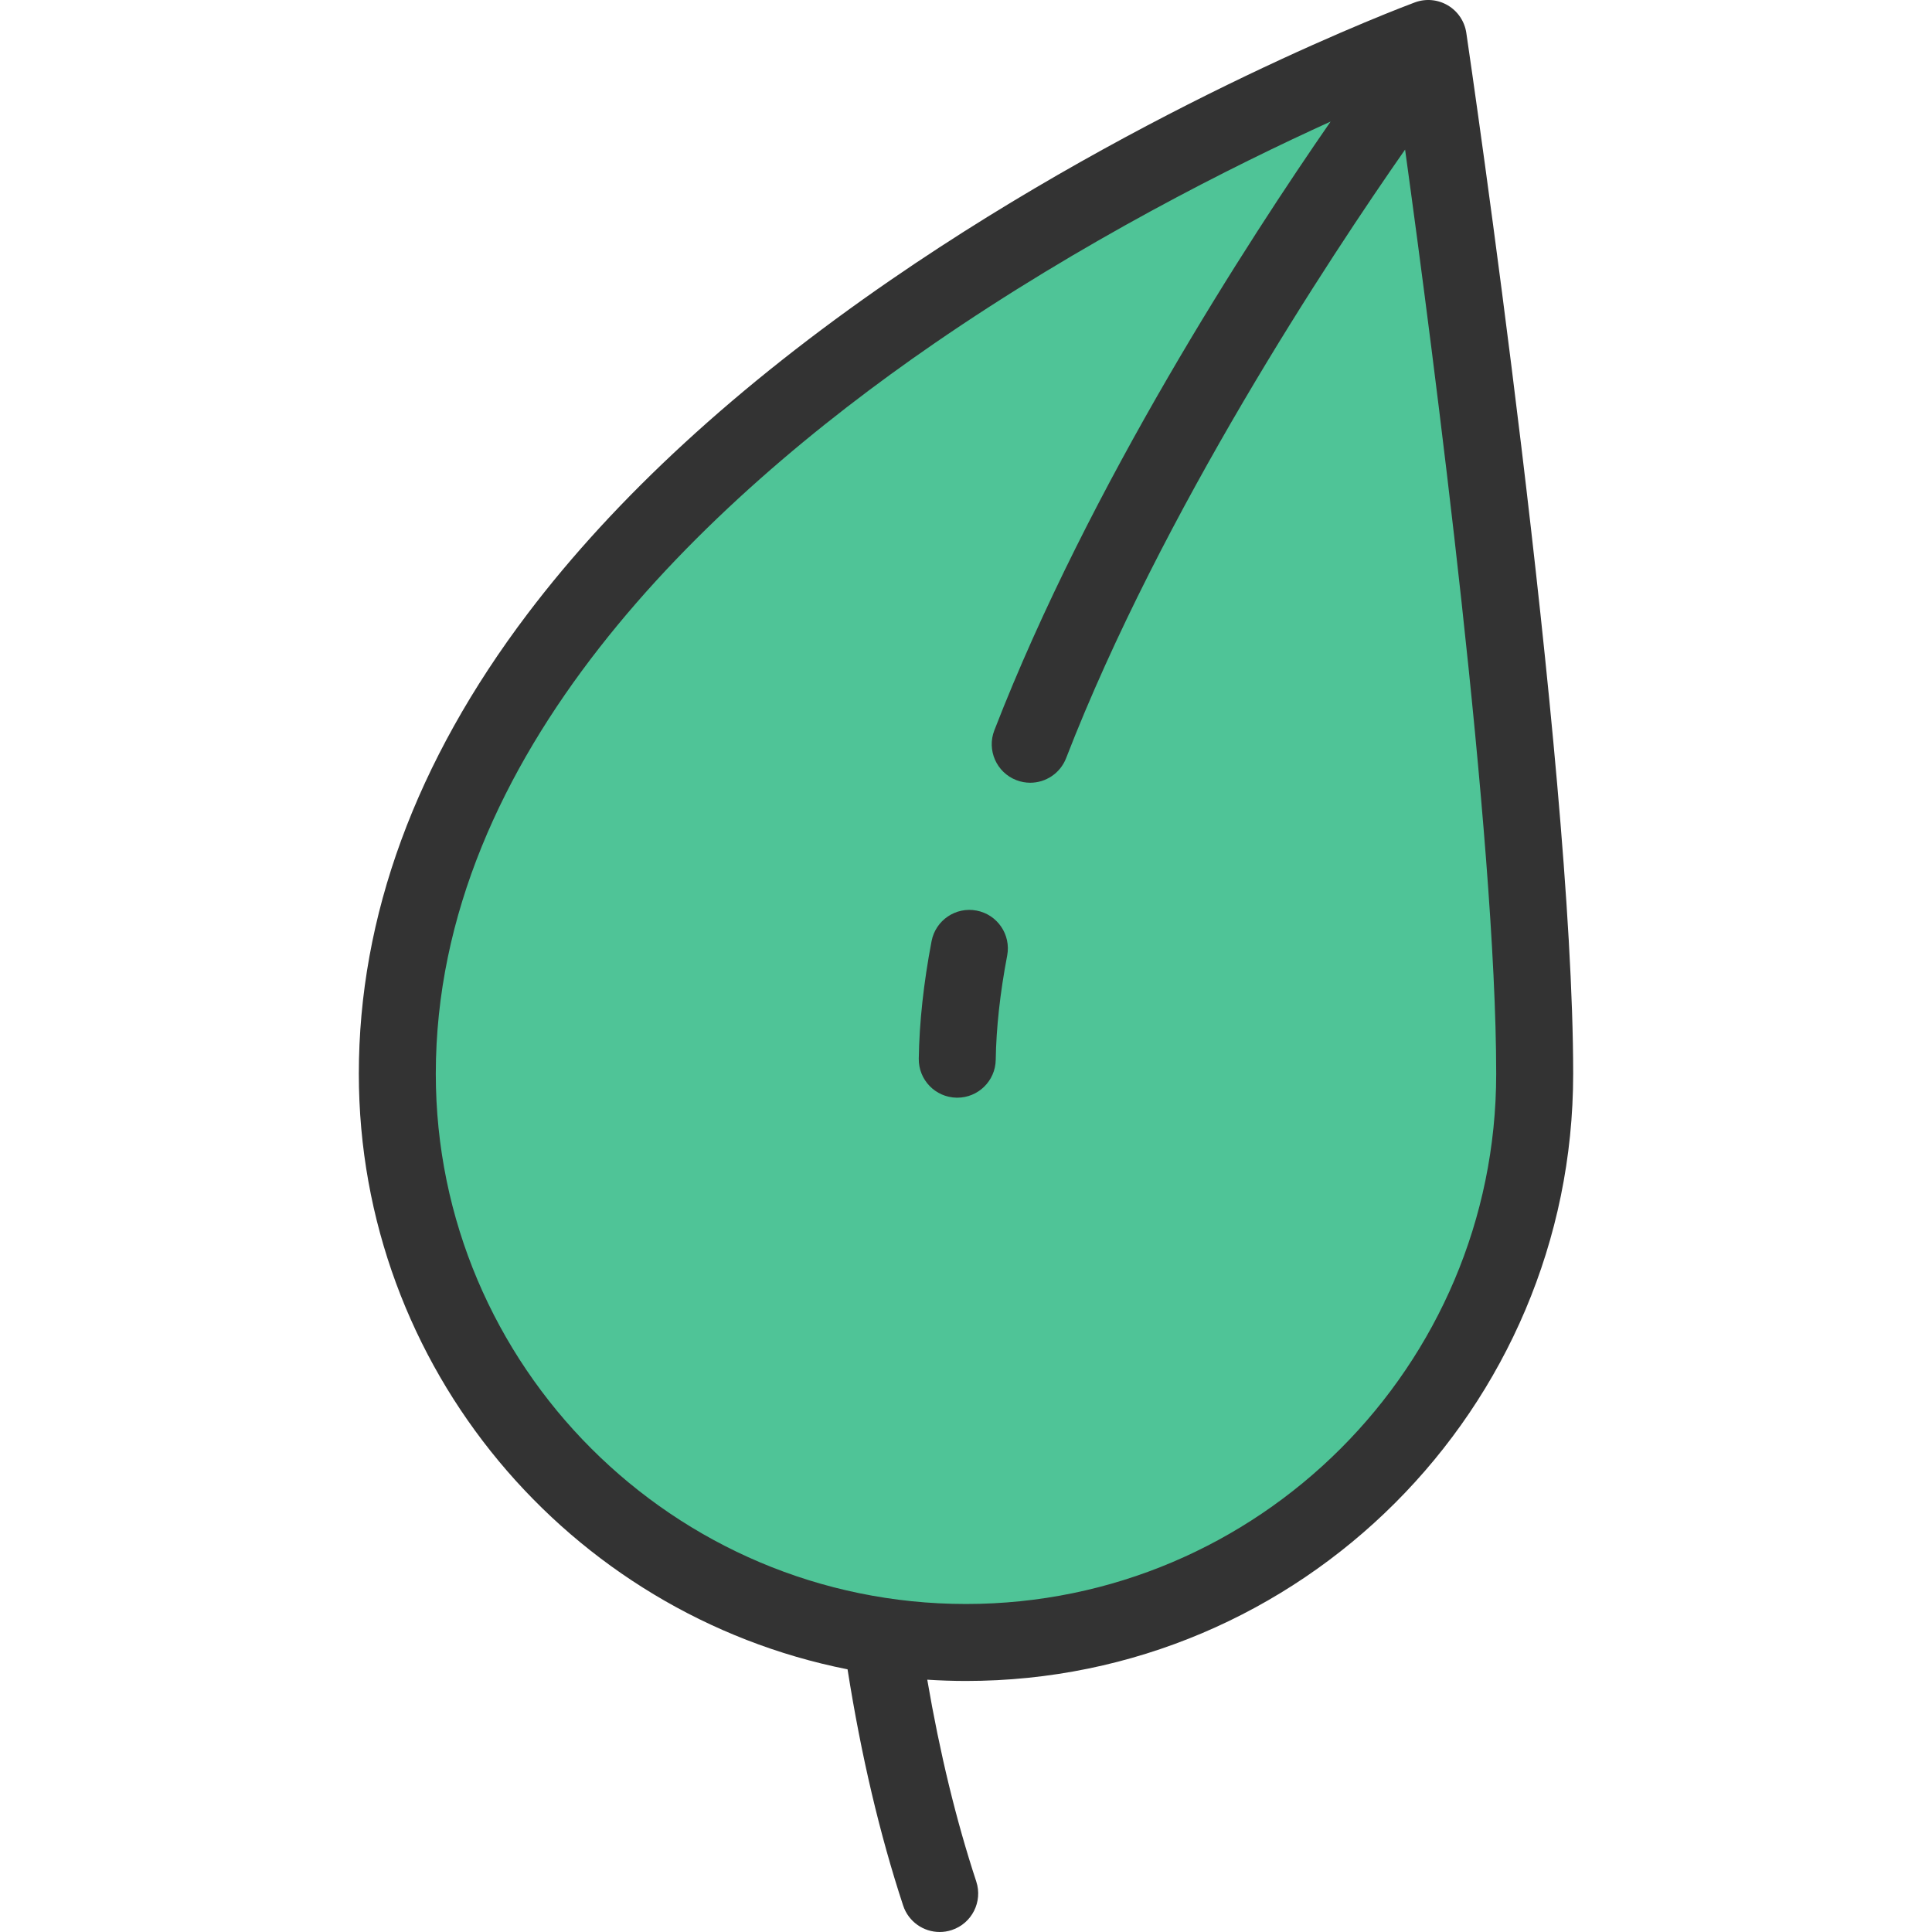
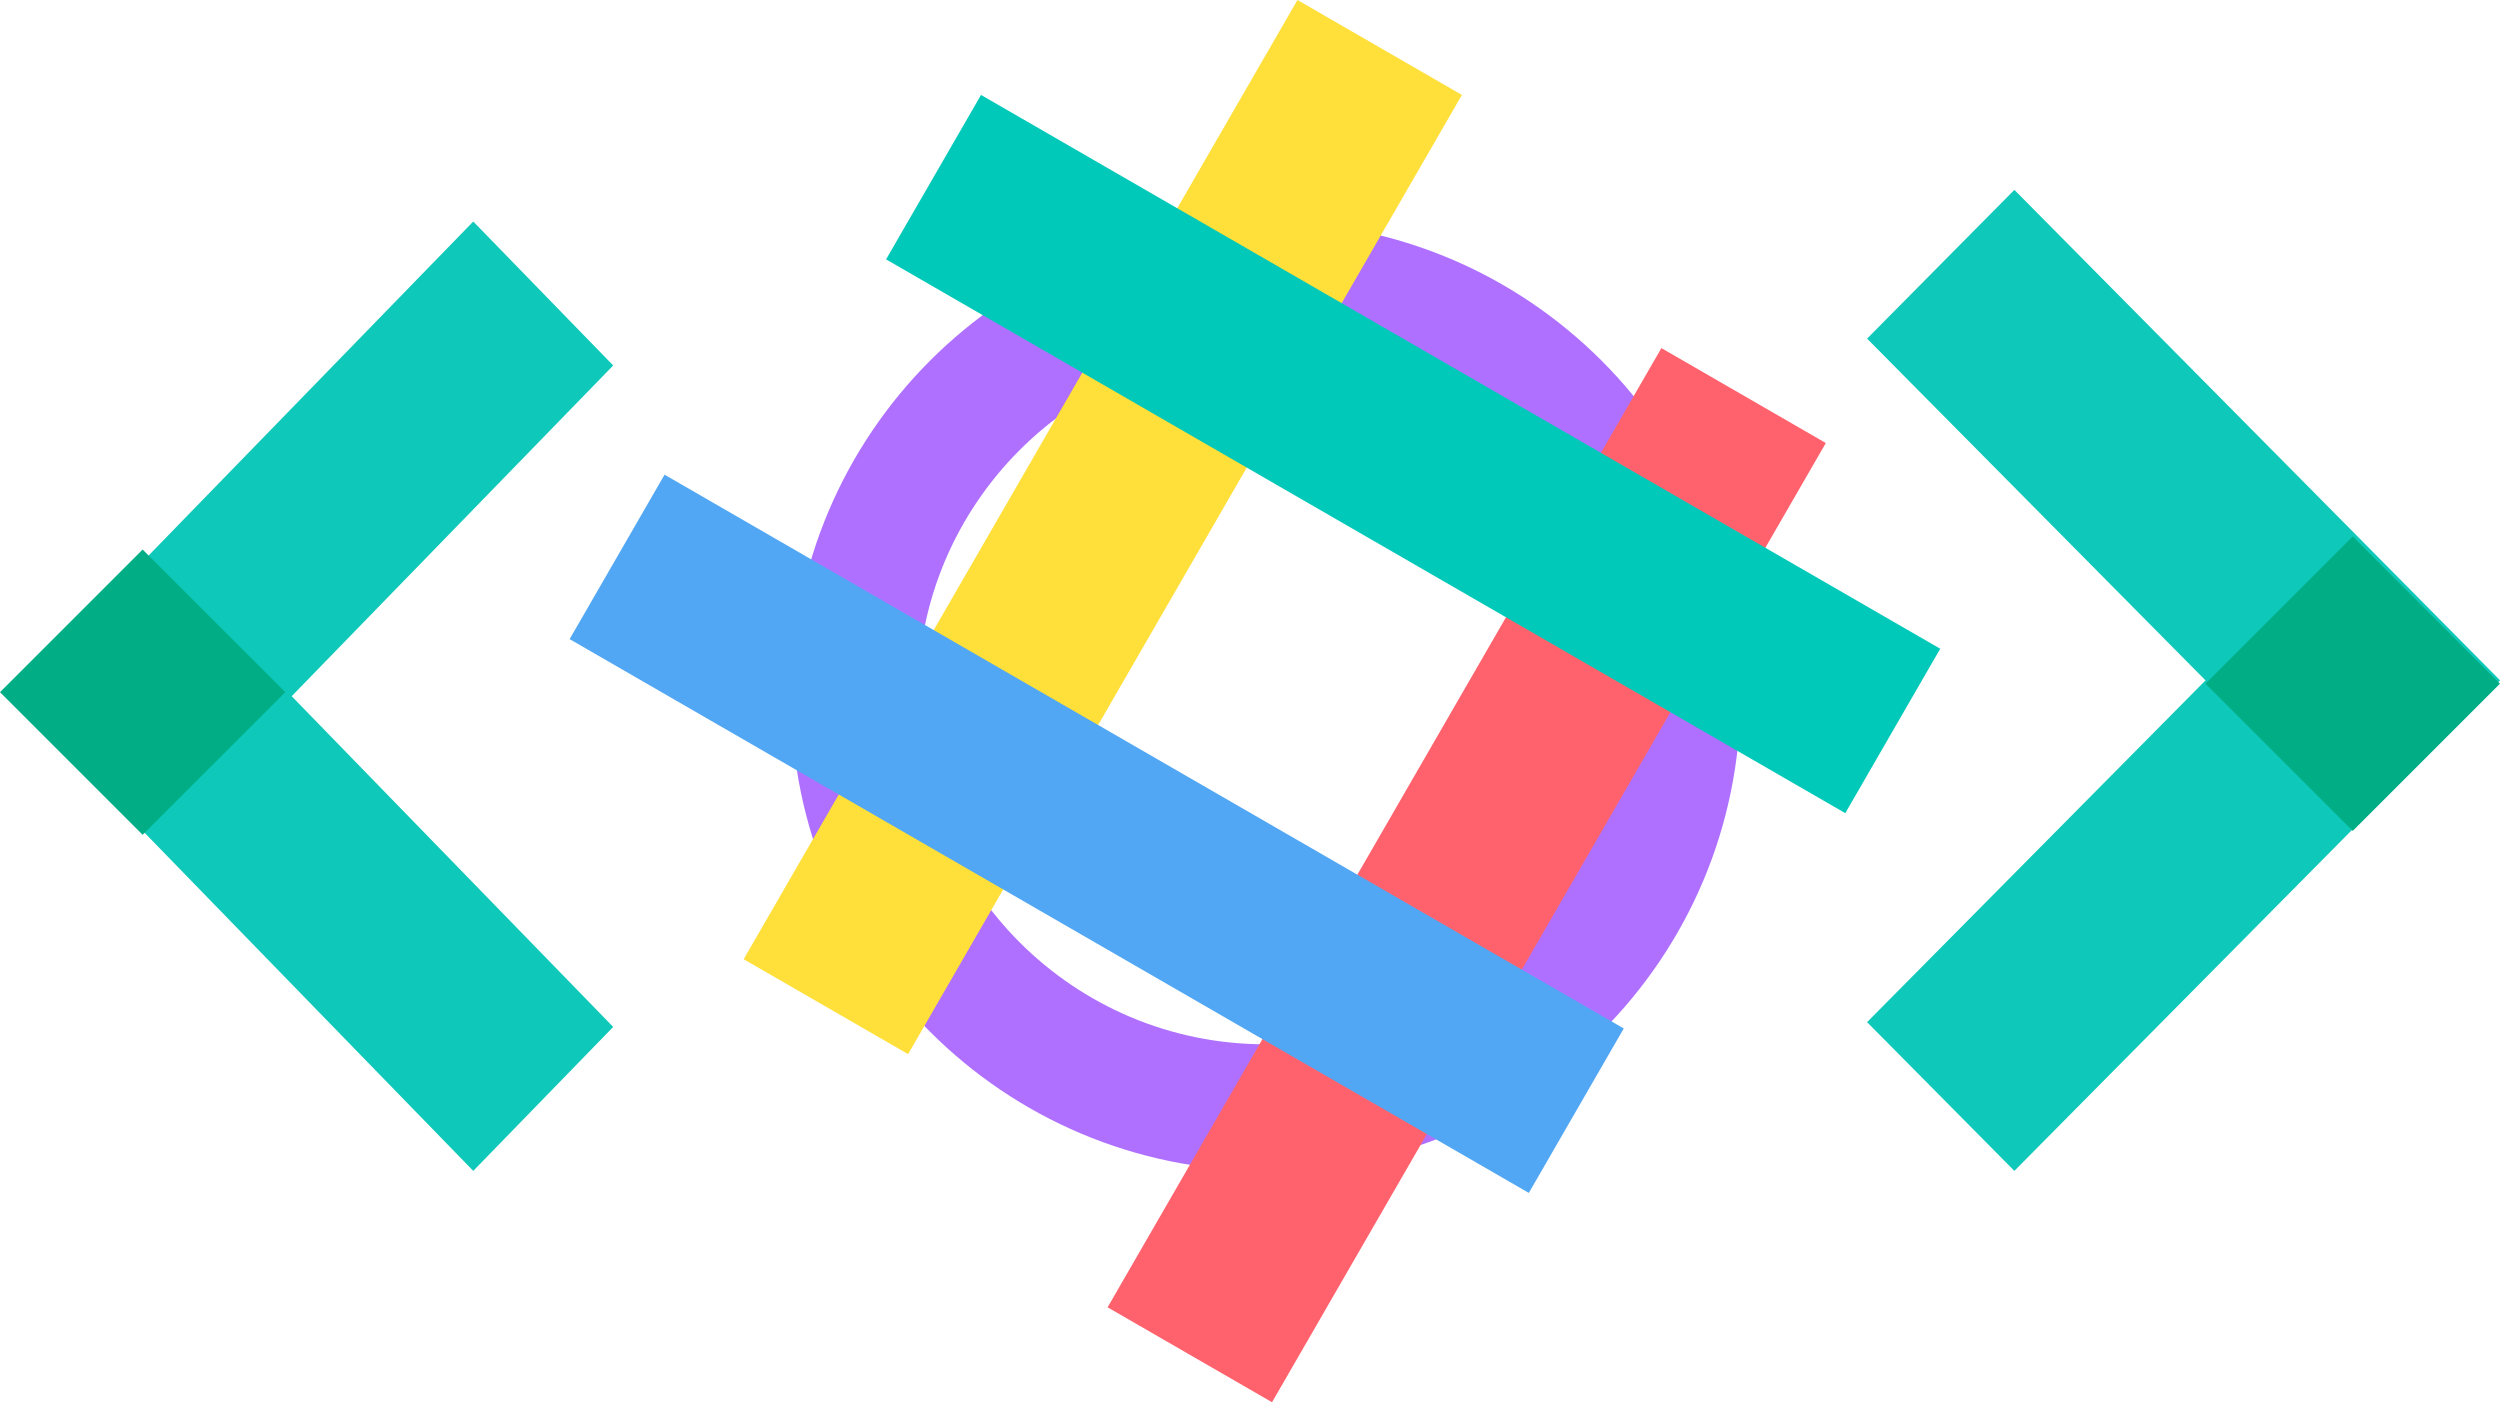
- <svg xmlns="http://www.w3.org/2000/svg" version="1.1" id="Layer_1" x="0px" y="0px" viewBox="0 0 502.003 502.003" style="enable-background:new 0 0 502.003 502.003;" xml:space="preserve">
-   <path style="fill:#4FC497;" d="M398.767,279.009c0,81.609-66.157,147.766-147.766,147.766s-147.766-66.157-147.766-147.766   C103.236,109.521,371.108,10,371.108,10S398.767,197.401,398.767,279.009z" />
-   <path style="fill:#333333;" d="M408.767,279.009c0-81.406-26.632-262.788-27.766-270.469c-0.44-2.984-2.204-5.61-4.801-7.146    c-2.595-1.536-5.745-1.818-8.574-0.768c-2.782,1.034-68.904,25.844-136.121,72.082c-39.766,27.354-71.521,56.534-94.387,86.729    C108,197.891,93.236,238.12,93.236,279.009c0,76.463,54.68,140.386,126.988,154.743c3.514,22.286,8.365,42.911,14.446,61.376    c1.386,4.208,5.296,6.875,9.496,6.875c1.037,0,2.092-0.163,3.13-0.505c5.246-1.728,8.098-7.38,6.37-12.626    c-5.216-15.841-9.483-33.437-12.73-52.427c3.33,0.211,6.684,0.33,10.066,0.33C337.994,436.775,408.767,366.002,408.767,279.009z     M113.236,279.009c0-83.096,70.305-148.972,129.282-189.603c38.688-26.653,77.728-46.242,103.223-57.823    c-21.156,30.55-62.643,94.366-87.375,158.184c-1.996,5.15,0.562,10.942,5.711,12.938c1.188,0.46,2.409,0.678,3.611,0.678    c4.008,0,7.791-2.427,9.326-6.389c24.864-64.158,68.587-130.209,88.079-158.132c7.592,54.999,23.673,178.758,23.673,240.146    c0,75.964-61.802,137.766-137.766,137.766S113.236,354.973,113.236,279.009z" />
-   <path style="fill:#333333;" d="M258.727,275.372c0.126-8.283,1.126-17.392,2.974-27.074c1.034-5.425-2.524-10.662-7.949-11.697    c-5.425-1.039-10.661,2.524-11.697,7.949c-2.063,10.814-3.182,21.082-3.325,30.518c-0.084,5.522,4.325,10.067,9.847,10.151    c0.052,0,0.104,0.001,0.155,0.001C254.183,285.221,258.644,280.843,258.727,275.372z" />
+ <svg xmlns="http://www.w3.org/2000/svg" width="79" height="45" viewBox="0 0 79 45" fill="none">
+   <circle cx="40" cy="22" r="13" stroke="#AF70FF" stroke-width="4" />
+   <rect x="41" width="6" height="35" transform="rotate(30 41 0)" fill="#FFDF39" />
+   <rect x="52.5" y="11" width="6" height="35" transform="rotate(30 52.5 11)" fill="#FF626D" />
+   <rect x="31" y="3" width="35" height="6" transform="rotate(30 31 3)" fill="#00C9B9" />
+   <rect x="21" y="15" width="35" height="6" transform="rotate(30 21 15)" fill="#52A7F4" />
+   <path d="M14.955 7L0.377 21.997L0.379 22L0.377 22.003L14.955 37L19.377 32.451L9.217 22L19.377 11.549L14.955 7Z" fill="#0EC8B9" />
+   <path d="M4.507 17.366L0 21.873L4.507 26.38L9.015 21.873L4.507 17.366Z" fill="#00AD84" />
+   <path d="M79 21.497L63.654 6L59 10.7L69.694 21.5L59 32.3L63.654 37L79 21.503L78.997 21.5L79 21.497Z" fill="#0EC8B9" />
+   <path d="M74.347 16.953L69.695 21.605L74.347 26.256L78.998 21.605L74.347 16.953Z" fill="#00AD84" />
</svg>
